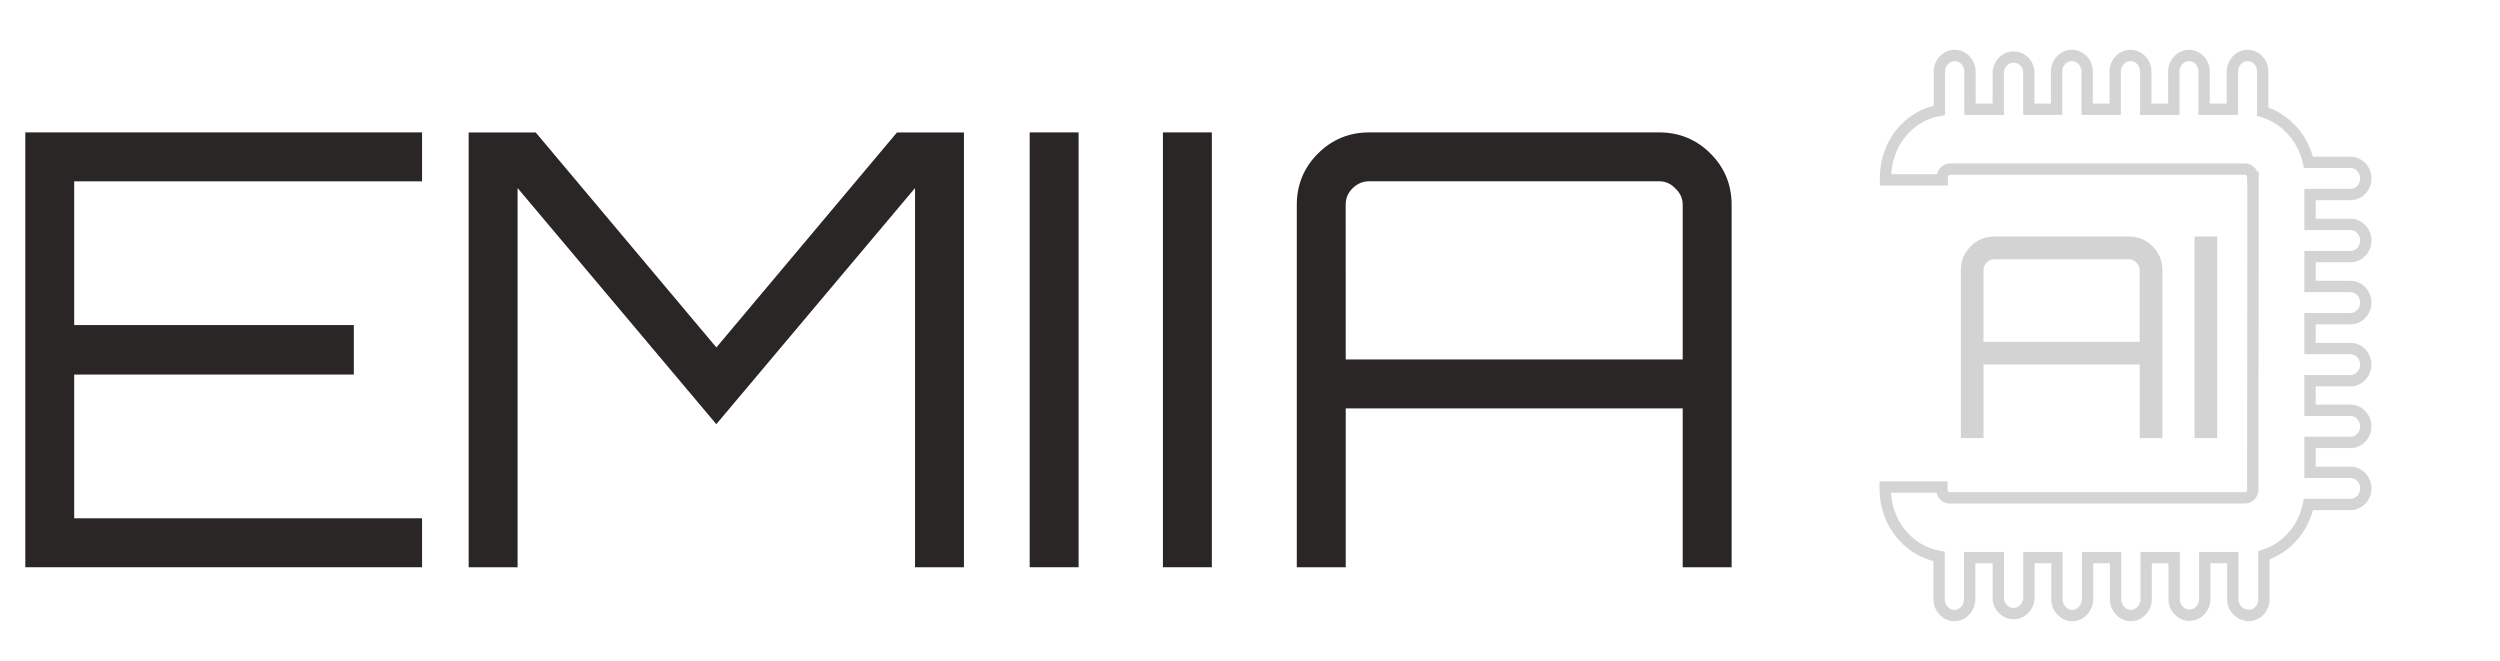
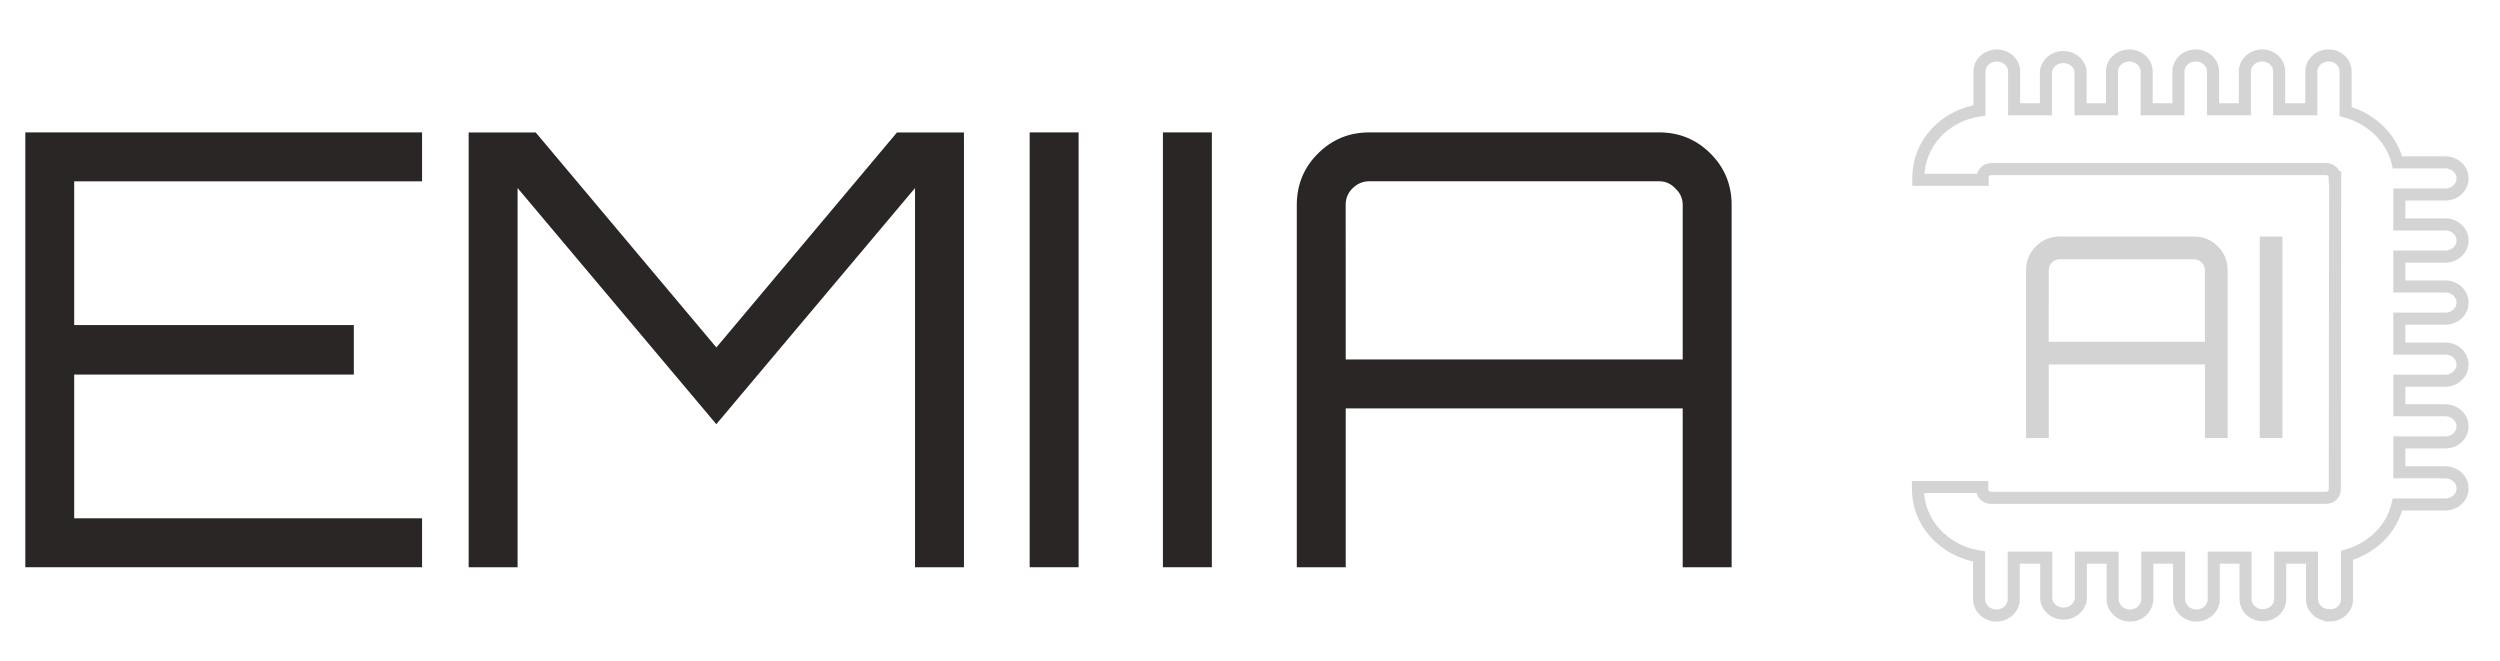
<svg xmlns="http://www.w3.org/2000/svg" width="153.301" height="40.522" viewBox="0 0 40.561 10.721" version="1.1" id="svg5116">
  <defs id="defs5110" />
  <g id="layer1" transform="translate(-26.3013,-119.7332)">
    <text xml:space="preserve" style="font-style:normal;font-weight:normal;font-size:10.583px;line-height:1.25;font-family:sans-serif;letter-spacing:0px;word-spacing:0px;fill:#000000;fill-opacity:1;stroke:none;stroke-width:0.265" x="-1.71" y="156.17" id="text1585">
      <tspan id="tspan1583" x="-1.71" y="165.826" style="stroke-width:0.265" />
    </text>
    <g aria-label="EMIIA.AI" style="font-style:normal;font-variant:normal;font-weight:normal;font-stretch:normal;font-size:9.798px;line-height:1.25;font-family:Orbitron;-inkscape-font-specification:Orbitron;letter-spacing:0px;word-spacing:0px;fill:#2a2626;fill-opacity:1;stroke:none;stroke-width:0.262;stroke-opacity:1" id="text3948">
      <path d="m 33.149,121.881 v 0.794 h -5.644 v 2.332 h 4.537 v 0.803 h -4.537 v 2.332 h 5.644 v 0.794 h -6.437 v -7.055 z" style="font-size:9.798px;stroke-width:0.262;stroke:none;stroke-opacity:1;fill:#2a2626;fill-opacity:1" id="path5307" />
      <path d="m 37.924,125.37 2.93,-3.488 H 41.941 v 7.055 h -0.794 v -6.153 l -3.224,3.831 -3.224,-3.831 v 6.153 h -0.794 v -7.055 h 1.088 z" style="font-size:9.798px;stroke-width:0.262;stroke:none;stroke-opacity:1;fill:#2a2626;fill-opacity:1" id="path5309" />
      <path d="m 43.007,128.936 v -7.055 h 0.794 v 7.055 z" style="font-size:9.798px;stroke-width:0.262;stroke:none;stroke-opacity:1;fill:#2a2626;fill-opacity:1" id="path5311" />
      <path d="m 45.169,128.936 v -7.055 h 0.794 v 7.055 z" style="font-size:9.798px;stroke-width:0.262;stroke:none;stroke-opacity:1;fill:#2a2626;fill-opacity:1" id="path5313" />
      <path d="m 48.517,121.881 h 4.703 q 0.49,0 0.833,0.343 0.343,0.343 0.343,0.833 V 128.936 H 53.602 v -2.577 h -5.467 v 2.577 h -0.794 v -5.879 q 0,-0.49 0.343,-0.833 0.343,-0.343 0.833,-0.343 z m -0.382,3.684 H 53.602 v -2.508 q 0,-0.157 -0.118,-0.265 -0.108,-0.118 -0.265,-0.118 h -4.703 q -0.157,0 -0.274,0.118 -0.108,0.108 -0.108,0.265 z" style="font-size:9.798px;stroke-width:0.262;stroke:none;stroke-opacity:1;fill:#2a2626;fill-opacity:1" id="path5315" />
    </g>
-     <path id="path849-9" d="m 62.775,129.714 c -0.136,0 -0.248,-0.115 -0.248,-0.261 v -0.673 h -0.455 v 0.673 c 0,0.145 -0.111,0.261 -0.248,0.261 -0.136,0 -0.248,-0.115 -0.248,-0.261 v -0.673 h -0.455 v 0.673 c 0,0.145 -0.111,0.267 -0.248,0.267 -0.136,0 -0.248,-0.121 -0.248,-0.267 v -0.673 h -0.455 v 0.673 c 0,0.145 -0.111,0.267 -0.248,0.267 -0.136,0 -0.248,-0.121 -0.248,-0.267 v -0.673 h -0.455 v 0.673 c -0.015,0.133 -0.121,0.236 -0.248,0.236 -0.126,0 -0.238,-0.103 -0.248,-0.236 v -0.673 h -0.465 v 0.673 c 0,0.145 -0.111,0.267 -0.248,0.267 -0.136,0 -0.248,-0.121 -0.248,-0.267 v -0.691 c -0.505,-0.091 -0.874,-0.552 -0.874,-1.091 0,0 0,0 0,0 v -0.036 h 0.92 v 0.042 c 0,0.073 0.056,0.133 0.126,0.133 h 4.786 c 0.005,0 0.005,0 0.005,0 0.071,0 0.126,-0.061 0.126,-0.133 0,0 0,0 0,0 l 0.005,-5.068 c -0.005,0 -0.005,0 -0.005,0 0,-0.073 -0.056,-0.133 -0.126,-0.133 0,0 0,0 -0.005,0 h -4.776 c -0.076,0 -0.131,0.061 -0.131,0.133 v 0.042 h -0.92 v -0.036 c 0,0 0,0 0,0 0,-0.546 0.369,-1.006 0.874,-1.091 v -0.63 c 0,-0.145 0.111,-0.261 0.248,-0.261 0.136,0 0.248,0.115 0.248,0.261 v 0.612 H 58.722 v -0.612 c 0.015,-0.133 0.121,-0.236 0.248,-0.236 0.131,0 0.238,0.103 0.248,0.236 v 0.612 h 0.45 v -0.612 c 0,-0.145 0.111,-0.261 0.248,-0.261 0.136,0 0.248,0.115 0.248,0.261 v 0.612 h 0.455 v -0.612 c 0,-0.145 0.111,-0.261 0.248,-0.261 0.136,0 0.248,0.115 0.248,0.261 v 0.612 h 0.455 v -0.612 c 0,-0.145 0.111,-0.261 0.248,-0.261 0.136,0 0.243,0.115 0.243,0.261 v 0.612 h 0.46 v -0.612 c 0,-0.145 0.111,-0.261 0.248,-0.261 0.136,0 0.243,0.115 0.243,0.261 v 0.649 c 0.374,0.115 0.657,0.43 0.743,0.824 h 0.682 c 0.136,0 0.248,0.115 0.248,0.261 0,0.145 -0.111,0.261 -0.248,0.261 h -0.657 v 0.485 h 0.657 c 0.136,0 0.248,0.115 0.248,0.261 0,0.145 -0.111,0.261 -0.248,0.261 h -0.657 v 0.485 h 0.657 c 0.136,0 0.248,0.115 0.248,0.261 0,0.145 -0.111,0.261 -0.248,0.261 h -0.657 v 0.485 h 0.657 c 0.136,0 0.248,0.115 0.248,0.261 0,0.139 -0.111,0.261 -0.248,0.261 h -0.657 v 0.479 h 0.657 c 0.136,0 0.248,0.121 0.248,0.261 0,0.145 -0.111,0.261 -0.248,0.261 h -0.657 v 0.485 h 0.657 c 0.136,0 0.248,0.115 0.248,0.261 0,0.145 -0.111,0.261 -0.248,0.261 h -0.682 c -0.081,0.394 -0.359,0.709 -0.723,0.824 v 0.715 c 0,0 0,0 0,0 0,0.145 -0.111,0.261 -0.243,0.261 -0.005,0 -0.01,0 -0.01,0 z" style="fill:none;stroke:#d4d4d4;stroke-width:0.184;stroke-linecap:butt;stroke-linejoin:miter;stroke-miterlimit:4;stroke-dasharray:none;stroke-opacity:1" />
-     <g transform="matrix(0.91949,0,0,0.91949,3.662123,10.17265)" aria-label="AI" style="font-style:normal;font-variant:normal;font-weight:normal;font-stretch:normal;font-size:4.939px;line-height:1.25;font-family:Orbitron;-inkscape-font-specification:Orbitron;letter-spacing:0px;word-spacing:0px;fill:#d3d3d3;fill-opacity:1;stroke:none;stroke-width:0.265" id="text5927">
+     <path id="path849-9" d="m 64.093,129.714 c -0.155,0 -0.281,-0.115 -0.281,-0.261 v -0.673 h -0.516 v 0.673 c 0,0.145 -0.126,0.261 -0.281,0.261 -0.155,0 -0.281,-0.115 -0.281,-0.261 v -0.673 h -0.516 v 0.673 c 0,0.145 -0.126,0.267 -0.281,0.267 -0.155,0 -0.281,-0.121 -0.281,-0.267 v -0.673 h -0.516 v 0.673 c 0,0.145 -0.126,0.267 -0.281,0.267 -0.155,0 -0.281,-0.121 -0.281,-0.267 v -0.673 h -0.516 v 0.673 c -0.017,0.133 -0.138,0.236 -0.281,0.236 -0.143,0 -0.269,-0.103 -0.281,-0.236 v -0.673 h -0.527 v 0.673 c 0,0.145 -0.126,0.267 -0.281,0.267 -0.155,0 -0.281,-0.121 -0.281,-0.267 v -0.691 c -0.573,-0.091 -0.992,-0.552 -0.992,-1.091 0,0 0,0 0,0 v -0.036 h 1.043 v 0.042 c 0,0.073 0.063,0.133 0.143,0.133 h 5.428 c 0.006,0 0.006,0 0.006,0 0.08,0 0.143,-0.061 0.143,-0.133 0,0 0,0 0,0 l 0.006,-5.068 c -0.006,0 -0.006,0 -0.006,0 0,-0.073 -0.063,-0.133 -0.143,-0.133 0,0 0,0 -0.006,0 h -5.416 c -0.086,0 -0.149,0.061 -0.149,0.133 v 0.042 h -1.043 v -0.036 c 0,0 0,0 0,0 0,-0.546 0.418,-1.006 0.992,-1.091 v -0.63 c 0,-0.145 0.126,-0.261 0.281,-0.261 0.155,0 0.281,0.115 0.281,0.261 v 0.612 h 0.516 v -0.612 c 0.017,-0.133 0.138,-0.236 0.281,-0.236 0.149,0 0.269,0.103 0.281,0.236 v 0.612 h 0.51 v -0.612 c 0,-0.145 0.126,-0.261 0.281,-0.261 0.155,0 0.281,0.115 0.281,0.261 v 0.612 h 0.516 v -0.612 c 0,-0.145 0.126,-0.261 0.281,-0.261 0.155,0 0.281,0.115 0.281,0.261 v 0.612 h 0.516 v -0.612 c 0,-0.145 0.126,-0.261 0.281,-0.261 0.155,0 0.275,0.115 0.275,0.261 v 0.612 h 0.522 v -0.612 c 0,-0.145 0.126,-0.261 0.281,-0.261 0.155,0 0.275,0.115 0.275,0.261 v 0.649 c 0.424,0.115 0.745,0.43 0.843,0.824 h 0.774 c 0.155,0 0.281,0.115 0.281,0.261 0,0.145 -0.126,0.261 -0.281,0.261 h -0.745 v 0.485 h 0.745 c 0.155,0 0.281,0.115 0.281,0.261 0,0.145 -0.126,0.261 -0.281,0.261 h -0.745 v 0.485 h 0.745 c 0.155,0 0.281,0.115 0.281,0.261 0,0.145 -0.126,0.261 -0.281,0.261 h -0.745 v 0.485 h 0.745 c 0.155,0 0.281,0.115 0.281,0.261 0,0.139 -0.126,0.261 -0.281,0.261 h -0.745 v 0.479 h 0.745 c 0.155,0 0.281,0.121 0.281,0.261 0,0.145 -0.126,0.261 -0.281,0.261 h -0.745 v 0.485 h 0.745 c 0.155,0 0.281,0.115 0.281,0.261 0,0.145 -0.126,0.261 -0.281,0.261 h -0.774 c -0.092,0.394 -0.407,0.709 -0.82,0.824 v 0.715 c 0,0 0,0 0,0 0,0.145 -0.126,0.261 -0.275,0.261 -0.006,0 -0.011,0 -0.011,0 z" style="fill:none;stroke:#d4d4d4;stroke-width:0.196;stroke-linecap:butt;stroke-linejoin:miter;stroke-miterlimit:4;stroke-dasharray:none;stroke-opacity:1" />
+     <g transform="matrix(0.91949,0,0,0.91949,4.720462,10.17265)" aria-label="AI" style="font-style:normal;font-variant:normal;font-weight:normal;font-stretch:normal;font-size:4.939px;line-height:1.25;font-family:Orbitron;-inkscape-font-specification:Orbitron;letter-spacing:0px;word-spacing:0px;fill:#d3d3d3;fill-opacity:1;stroke:none;stroke-width:0.265" id="text5927">
      <path d="m 59.813,123.327 h 2.371 q 0.247,0 0.42,0.173 0.173,0.173 0.173,0.42 v 2.963 h -0.4 v -1.299 h -2.756 v 1.299 h -0.4 v -2.963 q 0,-0.247 0.173,-0.42 0.173,-0.173 0.42,-0.173 z m -0.193,1.857 h 2.756 v -1.264 q 0,-0.079 -0.059,-0.133 -0.054,-0.059 -0.133,-0.059 h -2.371 q -0.079,0 -0.138,0.059 -0.054,0.054 -0.054,0.133 z" style="font-size:4.939px;fill:#d3d3d3;fill-opacity:1;stroke-width:0.265" id="path5940" />
      <path d="m 63.344,126.883 v -3.556 h 0.4 v 3.556 z" style="font-size:4.939px;fill:#d3d3d3;fill-opacity:1;stroke-width:0.265" id="path5942" />
    </g>
  </g>
</svg>
